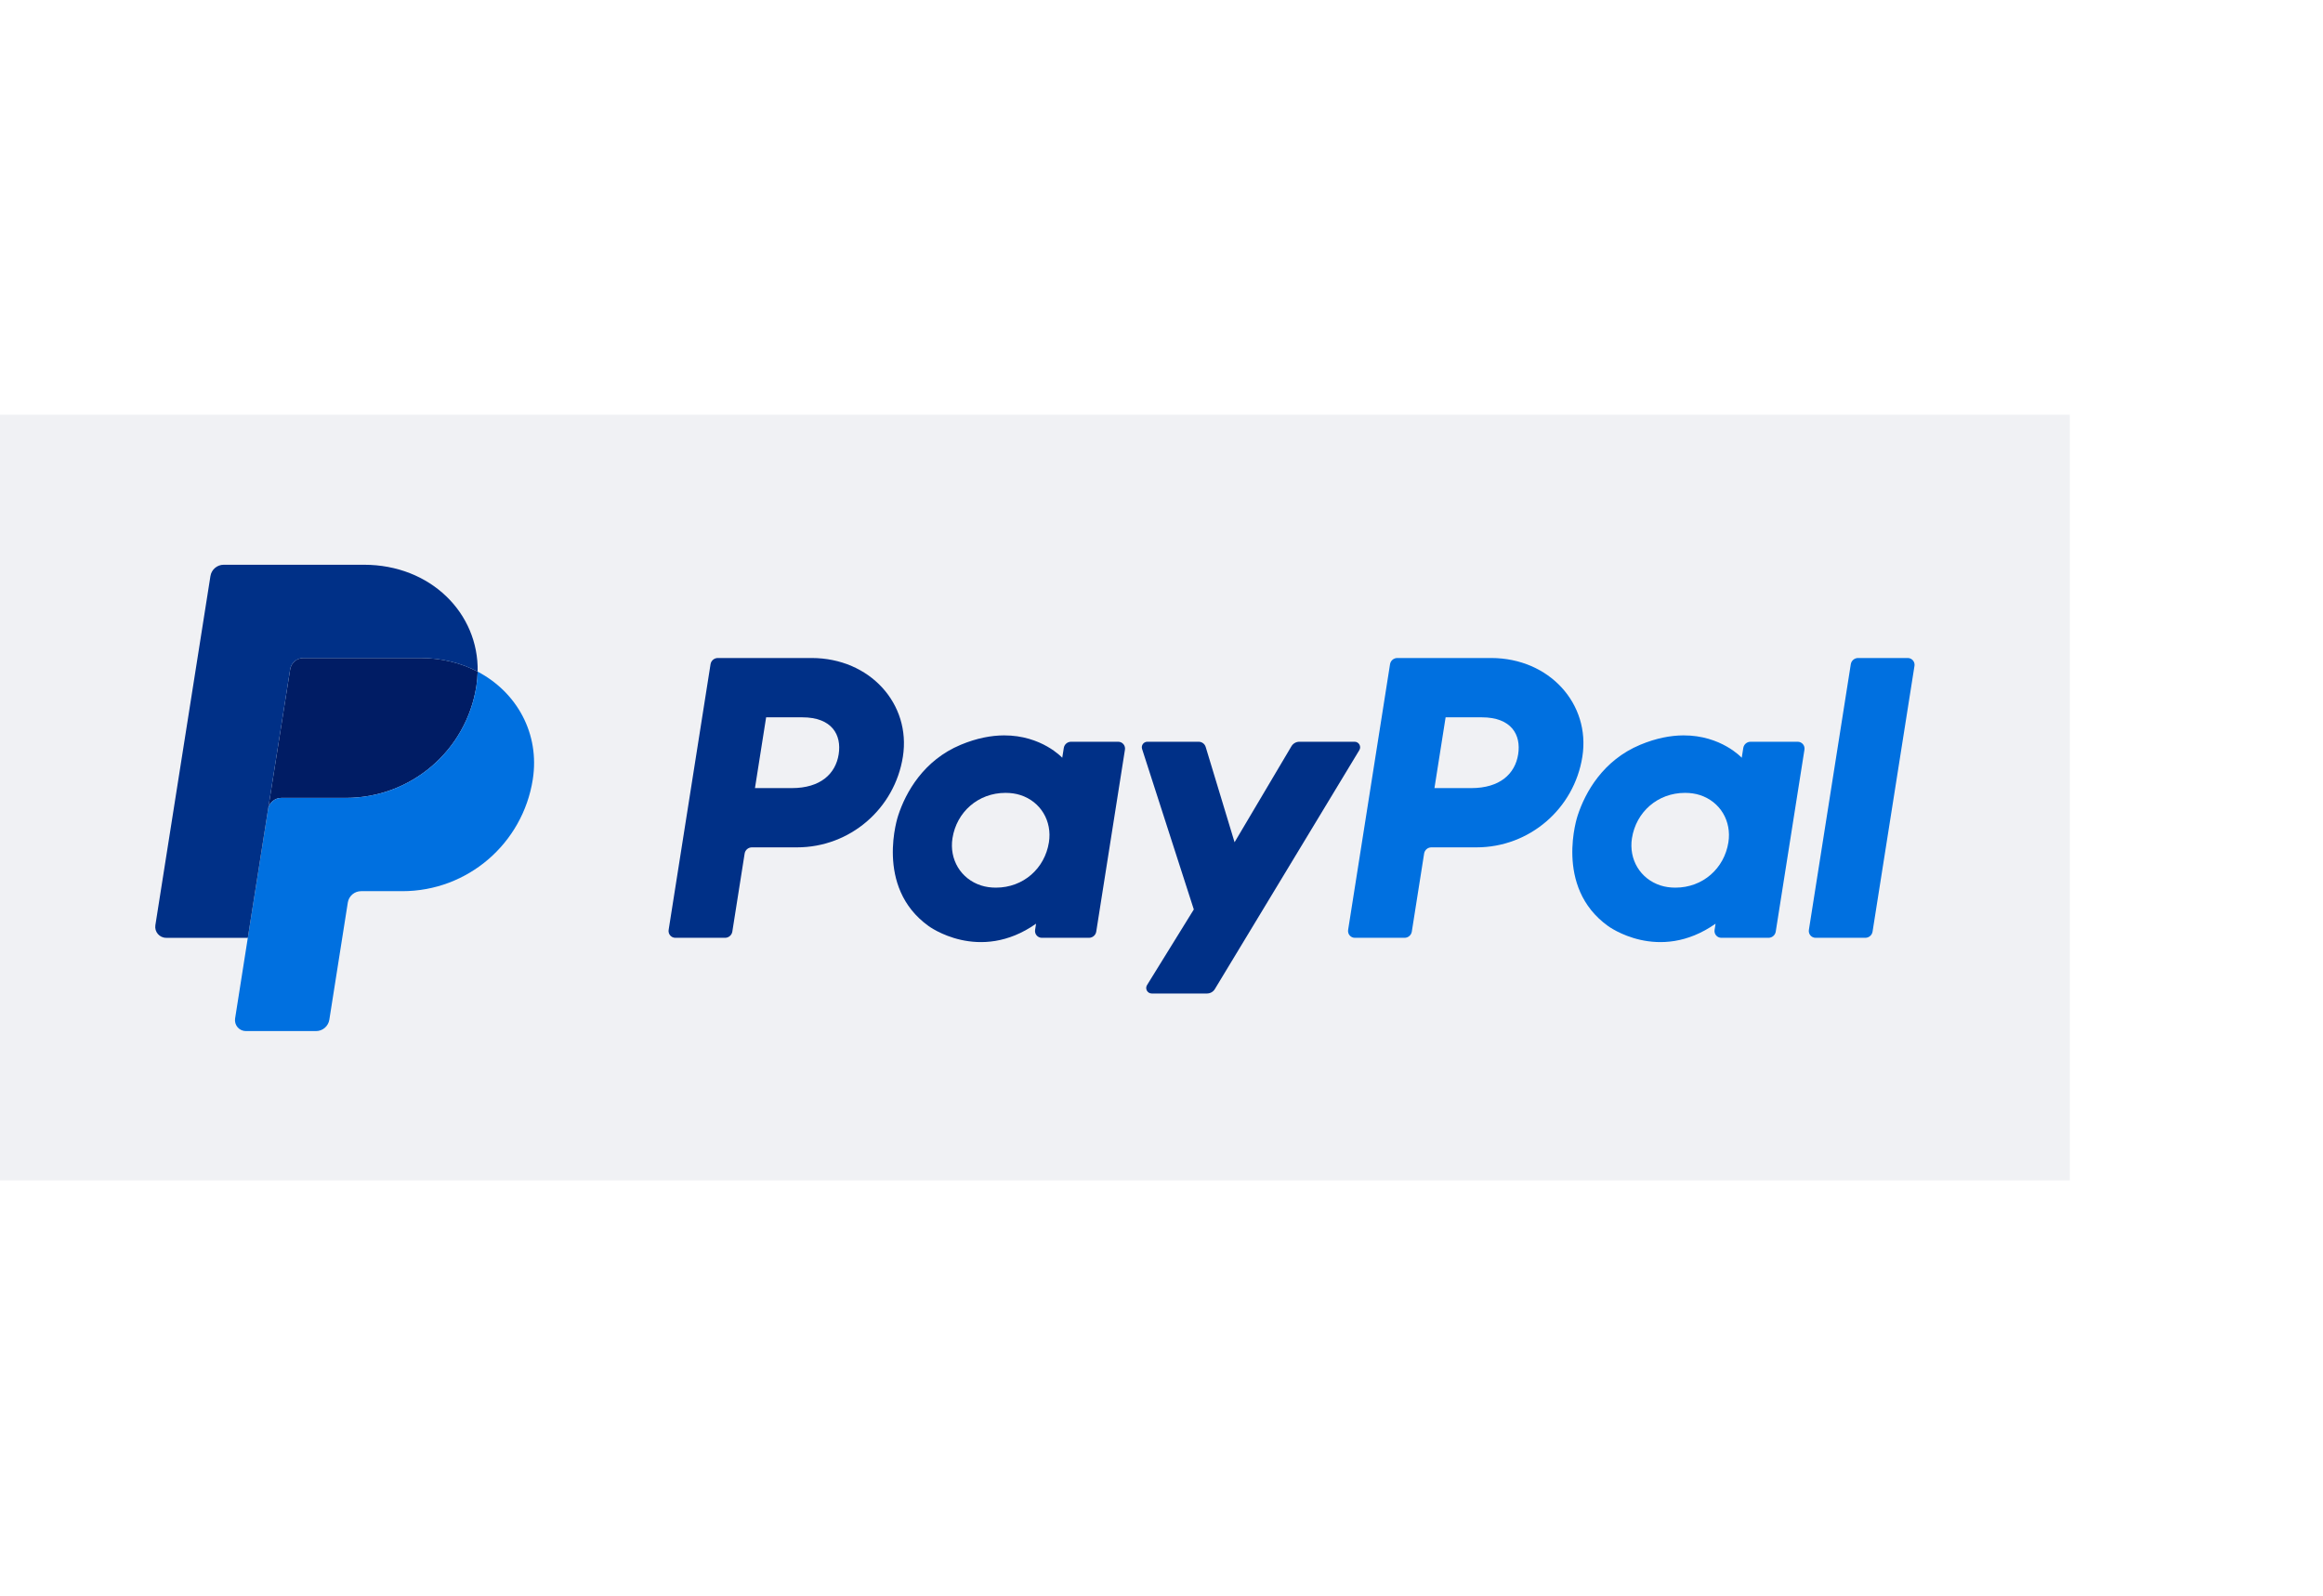
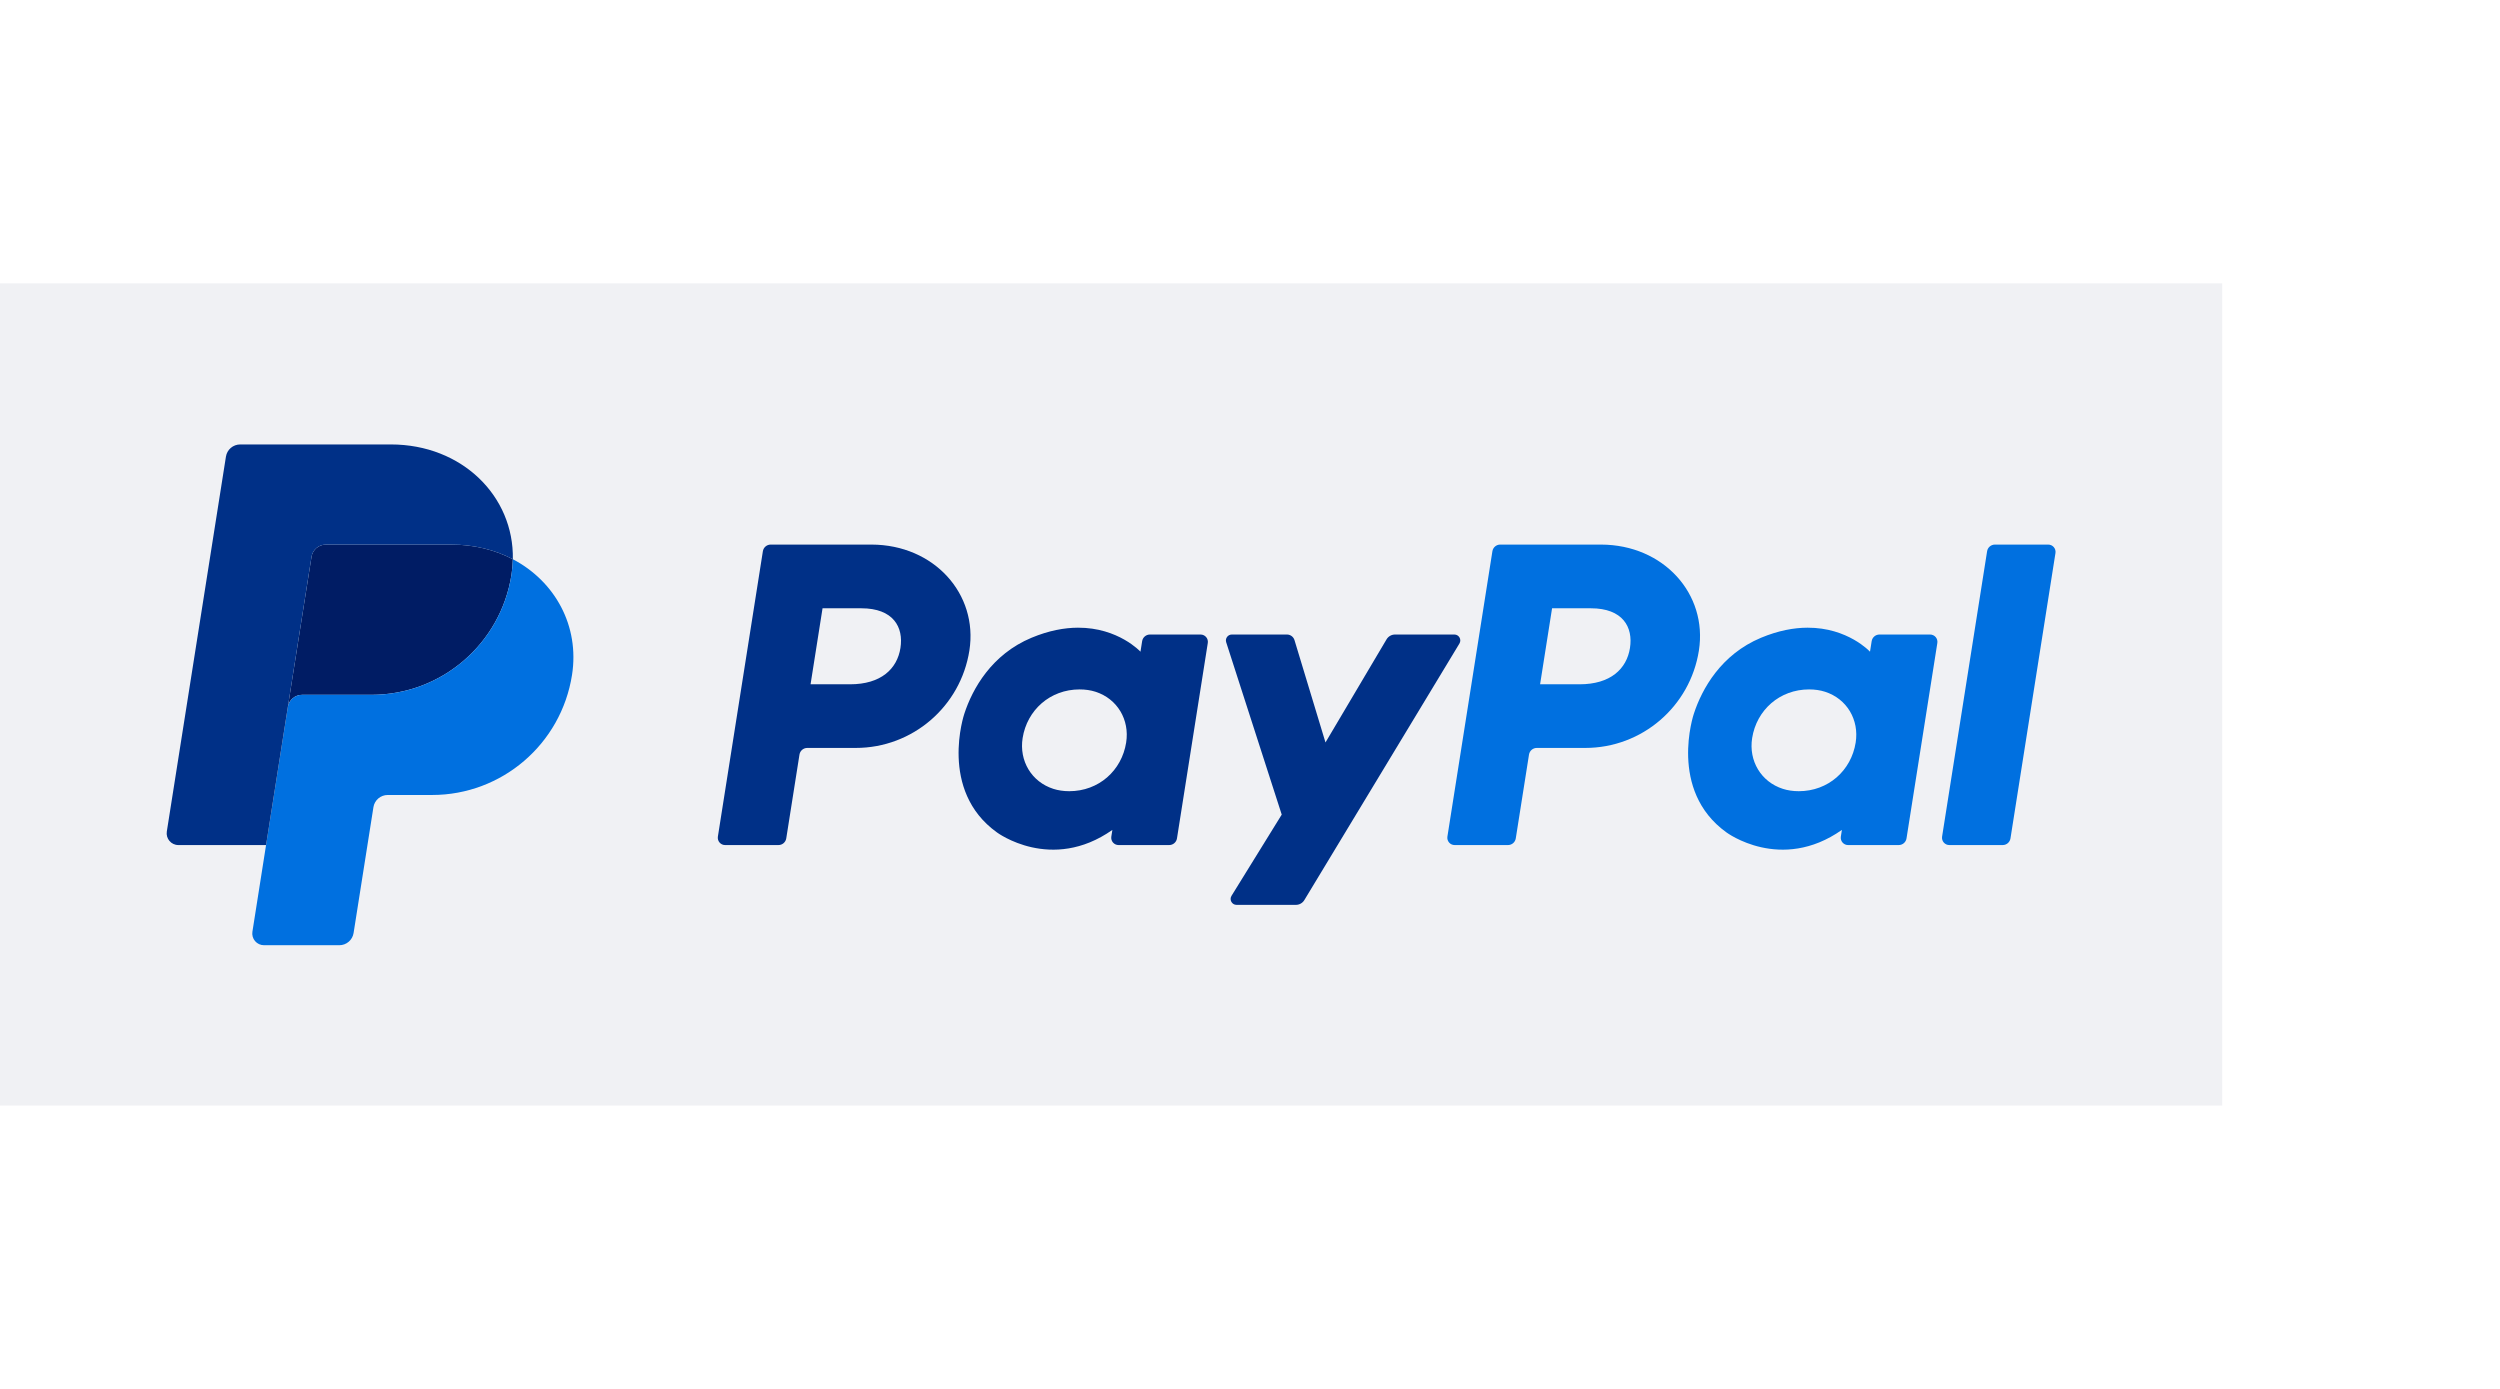
- <svg xmlns="http://www.w3.org/2000/svg" width="364" height="250" viewBox="0 0 364 250" fill="none">
-   <path d="M324.324 65H0V185H324.324V65Z" fill="#F0F1F4" />
-   <path d="M112.476 103.129C111.909 103.129 111.427 103.541 111.338 104.102L104.771 145.75C104.747 145.902 104.757 146.058 104.798 146.206C104.84 146.354 104.914 146.491 105.014 146.608C105.114 146.726 105.238 146.819 105.378 146.884C105.518 146.948 105.671 146.982 105.825 146.982H113.612C114.179 146.982 114.662 146.569 114.751 146.009L116.68 133.779C116.767 133.218 117.251 132.806 117.818 132.806H124.899C133.172 132.806 140.196 126.769 141.478 118.589C142.772 110.34 136.327 103.147 127.194 103.129H112.476ZM120.047 112.426H125.713C130.377 112.426 131.896 115.179 131.415 118.222C130.935 121.272 128.577 123.519 124.065 123.519H118.298L120.047 112.426ZM157.319 115.257C155.352 115.265 153.089 115.668 150.549 116.726C144.722 119.155 141.923 124.175 140.734 127.835C140.734 127.835 136.952 139 145.498 145.135C145.498 145.135 153.424 151.04 162.346 144.771L162.192 145.75C162.169 145.902 162.178 146.058 162.22 146.205C162.261 146.354 162.335 146.491 162.435 146.607C162.534 146.725 162.658 146.819 162.799 146.883C162.938 146.948 163.09 146.981 163.244 146.982H170.638C171.205 146.982 171.687 146.569 171.775 146.009L176.273 117.488C176.297 117.335 176.288 117.18 176.246 117.032C176.205 116.884 176.131 116.746 176.031 116.629C175.931 116.512 175.807 116.418 175.667 116.353C175.528 116.289 175.375 116.255 175.221 116.255H167.827C167.261 116.255 166.777 116.667 166.69 117.228L166.448 118.762C166.448 118.762 163.219 115.235 157.319 115.257ZM157.561 124.266C158.41 124.266 159.186 124.383 159.883 124.607C163.073 125.631 164.882 128.696 164.359 132.018C163.712 136.108 160.358 139.12 156.056 139.12C155.208 139.12 154.432 139.004 153.734 138.78C150.545 137.756 148.725 134.691 149.248 131.369C149.894 127.278 153.259 124.266 157.561 124.266Z" fill="#003087" />
-   <path d="M218.947 103.129C218.381 103.129 217.898 103.541 217.81 104.102L211.242 145.75C211.219 145.902 211.228 146.058 211.27 146.206C211.312 146.354 211.385 146.491 211.485 146.608C211.585 146.726 211.71 146.819 211.849 146.884C211.99 146.948 212.141 146.982 212.295 146.982H220.084C220.651 146.982 221.133 146.569 221.222 146.009L223.151 133.779C223.239 133.218 223.721 132.806 224.289 132.806H231.37C239.643 132.806 246.666 126.769 247.948 118.589C249.242 110.34 242.799 103.147 233.664 103.129H218.947ZM226.519 112.426H232.184C236.848 112.426 238.367 115.179 237.887 118.222C237.407 121.272 235.048 123.519 230.535 123.519H224.77L226.519 112.426ZM263.789 115.257C261.823 115.265 259.56 115.668 257.019 116.726C251.192 119.155 248.393 124.175 247.205 127.835C247.205 127.835 243.424 139 251.97 145.135C251.97 145.135 259.894 151.04 268.817 144.771L268.664 145.75C268.639 145.902 268.649 146.058 268.691 146.206C268.733 146.354 268.806 146.491 268.907 146.608C269.007 146.726 269.131 146.819 269.271 146.884C269.411 146.948 269.563 146.982 269.717 146.982H277.11C277.677 146.982 278.159 146.569 278.248 146.009L282.747 117.488C282.771 117.335 282.761 117.18 282.72 117.031C282.678 116.883 282.604 116.746 282.504 116.628C282.404 116.511 282.28 116.417 282.139 116.353C282 116.288 281.848 116.255 281.694 116.255H274.3C273.732 116.255 273.25 116.667 273.161 117.228L272.92 118.762C272.92 118.762 269.69 115.235 263.789 115.257ZM264.031 124.266C264.88 124.266 265.656 124.383 266.354 124.607C269.543 125.631 271.352 128.696 270.829 132.018C270.183 136.108 266.829 139.12 262.527 139.12C261.679 139.12 260.902 139.004 260.205 138.78C257.015 137.756 255.195 134.691 255.718 131.369C256.364 127.278 259.729 124.266 264.031 124.266Z" fill="#0070E0" />
-   <path d="M179.781 116.255C179.195 116.255 178.778 116.827 178.957 117.384L187.063 142.538L179.734 154.391C179.378 154.967 179.792 155.71 180.468 155.71H189.131C189.379 155.71 189.622 155.645 189.838 155.524C190.053 155.402 190.234 155.227 190.362 155.015L213.001 117.565C213.348 116.99 212.933 116.254 212.261 116.254H203.599C203.349 116.254 203.102 116.319 202.886 116.444C202.669 116.568 202.487 116.746 202.36 116.961L193.449 132.005L188.925 117.073C188.778 116.587 188.329 116.254 187.823 116.254L179.781 116.255Z" fill="#003087" />
-   <path d="M291.148 103.129C290.581 103.129 290.098 103.541 290.009 104.102L283.44 145.749C283.416 145.9 283.425 146.056 283.468 146.204C283.509 146.353 283.583 146.491 283.682 146.608C283.783 146.725 283.907 146.819 284.047 146.884C284.187 146.948 284.339 146.982 284.493 146.982H292.282C292.849 146.982 293.331 146.569 293.42 146.009L299.987 104.36C300.011 104.208 300.002 104.053 299.96 103.905C299.918 103.757 299.844 103.62 299.745 103.503C299.645 103.386 299.521 103.292 299.381 103.227C299.241 103.163 299.089 103.129 298.935 103.129H291.148Z" fill="#0070E0" />
-   <path d="M47.546 103.129C47.044 103.129 46.559 103.309 46.178 103.635C45.797 103.961 45.544 104.412 45.465 104.907L42.008 126.833C42.169 125.809 43.052 125.055 44.089 125.055H54.219C64.415 125.055 73.066 117.618 74.647 107.538C74.764 106.786 74.831 106.026 74.846 105.265C72.255 103.906 69.212 103.129 65.876 103.129H47.546Z" fill="#001C64" />
-   <path d="M74.846 105.266C74.831 106.027 74.764 106.787 74.647 107.539C73.066 117.618 64.414 125.056 54.219 125.056H44.089C43.053 125.056 42.17 125.809 42.009 126.834L38.83 146.983L36.839 159.622C36.8 159.866 36.815 160.116 36.882 160.354C36.949 160.592 37.066 160.813 37.227 161.001C37.388 161.189 37.587 161.34 37.812 161.444C38.036 161.546 38.281 161.6 38.528 161.6H49.523C50.025 161.6 50.51 161.421 50.892 161.094C51.273 160.768 51.526 160.317 51.604 159.822L54.5 141.452C54.579 140.956 54.832 140.504 55.213 140.178C55.595 139.852 56.081 139.673 56.583 139.673H63.056C73.252 139.673 81.903 132.236 83.484 122.157C84.606 115.004 81.003 108.494 74.846 105.266Z" fill="#0070E0" />
-   <path d="M35.055 88.513C34.018 88.513 33.135 89.267 32.974 90.29L24.346 145.004C24.182 146.043 24.985 146.983 26.036 146.983H38.832L42.009 126.834L45.466 104.908C45.544 104.413 45.797 103.961 46.178 103.635C46.559 103.31 47.044 103.13 47.546 103.13H65.877C69.213 103.13 72.255 103.908 74.846 105.266C75.024 96.089 67.452 88.513 57.042 88.513H35.055Z" fill="#003087" />
+ <svg xmlns="http://www.w3.org/2000/svg" width="450" height="250" viewBox="0 0 450 250" fill="none">
+   <rect y="51" width="400" height="148" fill="#F0F1F4" />
+   <path d="M138.721 98.025C138.021 98.025 137.427 98.534 137.317 99.225L129.217 150.592C129.188 150.779 129.2 150.971 129.251 151.154C129.303 151.336 129.394 151.506 129.517 151.65C129.641 151.795 129.794 151.91 129.966 151.99C130.139 152.069 130.327 152.111 130.517 152.111H140.122C140.821 152.111 141.416 151.602 141.526 150.911L143.905 135.827C144.013 135.136 144.609 134.627 145.309 134.627H154.042C164.246 134.627 172.908 127.182 174.49 117.093C176.085 106.919 168.137 98.048 156.872 98.025H138.721ZM148.058 109.492H155.046C160.798 109.492 162.672 112.887 162.079 116.64C161.487 120.402 158.578 123.173 153.013 123.173H145.901L148.058 109.492ZM194.027 112.984C191.601 112.993 188.81 113.49 185.677 114.795C178.49 117.791 175.038 123.982 173.572 128.496C173.572 128.496 168.907 142.267 179.447 149.833C179.447 149.833 189.223 157.116 200.227 149.384L200.037 150.592C200.008 150.779 200.019 150.971 200.071 151.153C200.122 151.336 200.213 151.505 200.336 151.649C200.459 151.794 200.612 151.91 200.785 151.989C200.957 152.069 201.144 152.11 201.334 152.111H210.453C211.153 152.111 211.747 151.602 211.856 150.911L217.403 115.735C217.433 115.547 217.422 115.355 217.37 115.173C217.319 114.99 217.228 114.82 217.105 114.676C216.982 114.531 216.829 114.415 216.656 114.335C216.484 114.256 216.296 114.214 216.106 114.214H206.987C206.288 114.214 205.692 114.723 205.584 115.414L205.286 117.307C205.286 117.307 201.304 112.957 194.027 112.984ZM194.325 124.095C195.372 124.095 196.33 124.239 197.189 124.515C201.123 125.778 203.354 129.558 202.709 133.655C201.912 138.7 197.775 142.415 192.469 142.415C191.423 142.415 190.466 142.271 189.605 141.995C185.672 140.732 183.427 136.952 184.072 132.855C184.869 127.81 189.019 124.095 194.325 124.095Z" fill="#003087" />
+   <path d="M270.035 98.025C269.336 98.025 268.741 98.534 268.632 99.225L260.532 150.592C260.503 150.779 260.514 150.971 260.566 151.154C260.618 151.336 260.708 151.506 260.832 151.65C260.955 151.795 261.109 151.91 261.281 151.99C261.454 152.069 261.641 152.111 261.831 152.111H271.437C272.136 152.111 272.731 151.602 272.84 150.911L275.22 135.827C275.328 135.136 275.923 134.627 276.623 134.627H285.356C295.56 134.627 304.221 127.182 305.803 117.093C307.399 106.919 299.452 98.048 288.186 98.025H270.035ZM279.373 109.492H286.36C292.113 109.492 293.986 112.887 293.394 116.64C292.802 120.402 289.893 123.173 284.327 123.173H277.216L279.373 109.492ZM325.34 112.984C322.915 112.993 320.124 113.49 316.99 114.795C309.803 117.791 306.352 123.982 304.886 128.496C304.886 128.496 300.223 142.267 310.763 149.833C310.763 149.833 320.536 157.116 331.541 149.384L331.352 150.592C331.322 150.779 331.334 150.971 331.386 151.154C331.437 151.336 331.528 151.506 331.652 151.65C331.775 151.795 331.928 151.91 332.101 151.99C332.273 152.069 332.461 152.111 332.651 152.111H341.769C342.468 152.111 343.063 151.602 343.172 150.911L348.721 115.735C348.751 115.547 348.739 115.355 348.688 115.172C348.636 114.989 348.545 114.82 348.422 114.675C348.298 114.53 348.145 114.414 347.972 114.335C347.8 114.255 347.612 114.214 347.422 114.214H338.303C337.603 114.214 337.008 114.723 336.899 115.414L336.601 117.307C336.601 117.307 332.618 112.957 325.34 112.984ZM325.638 124.095C326.685 124.095 327.643 124.239 328.503 124.515C332.437 125.778 334.668 129.558 334.022 133.655C333.226 138.7 329.089 142.415 323.783 142.415C322.737 142.415 321.779 142.271 320.919 141.995C316.985 140.732 314.741 136.952 315.386 132.855C316.182 127.81 320.333 124.095 325.638 124.095Z" fill="#0070E0" />
+   <path d="M221.73 114.214C221.007 114.214 220.493 114.92 220.714 115.607L230.711 146.63L221.672 161.249C221.233 161.959 221.743 162.876 222.577 162.876H233.261C233.567 162.876 233.867 162.796 234.133 162.646C234.399 162.496 234.622 162.28 234.78 162.018L262.701 115.83C263.129 115.121 262.617 114.213 261.788 114.213H251.105C250.797 114.213 250.493 114.294 250.226 114.447C249.958 114.6 249.734 114.82 249.577 115.085L238.587 133.64L233.008 115.223C232.826 114.624 232.273 114.213 231.648 114.213L221.73 114.214Z" fill="#003087" />
+   <path d="M359.082 98.025C358.383 98.025 357.788 98.534 357.678 99.225L349.576 150.59C349.547 150.777 349.558 150.969 349.61 151.152C349.661 151.335 349.752 151.505 349.875 151.65C349.999 151.794 350.152 151.91 350.325 151.99C350.497 152.069 350.685 152.111 350.875 152.111H360.481C361.18 152.111 361.775 151.602 361.885 150.911L369.984 99.544C370.014 99.357 370.002 99.165 369.951 98.983C369.899 98.8 369.808 98.631 369.685 98.487C369.562 98.342 369.409 98.226 369.237 98.147C369.064 98.067 368.877 98.026 368.687 98.025H359.082Z" fill="#0070E0" />
+   <path d="M58.64 98.025C58.021 98.026 57.423 98.247 56.953 98.649C56.482 99.051 56.171 99.608 56.074 100.219L51.81 127.261C52.009 125.998 53.097 125.068 54.376 125.068H66.87C79.445 125.068 90.114 115.895 92.064 103.464C92.209 102.536 92.291 101.599 92.31 100.66C89.115 98.984 85.361 98.025 81.248 98.025H58.64Z" fill="#001C64" />
+   <path d="M92.31 100.661C92.292 101.6 92.21 102.537 92.064 103.465C90.115 115.896 79.444 125.069 66.871 125.069H54.377C53.099 125.069 52.009 125.998 51.811 127.262L47.89 152.112L45.435 167.701C45.387 168.002 45.405 168.31 45.487 168.603C45.57 168.897 45.715 169.169 45.913 169.401C46.111 169.633 46.358 169.819 46.635 169.947C46.911 170.074 47.213 170.14 47.518 170.14H61.079C61.698 170.14 62.296 169.919 62.766 169.516C63.237 169.114 63.548 168.558 63.645 167.947L67.217 145.291C67.314 144.679 67.626 144.122 68.096 143.72C68.567 143.318 69.166 143.097 69.785 143.097H77.769C90.344 143.097 101.014 133.924 102.963 121.494C104.348 112.671 99.904 104.642 92.31 100.661Z" fill="#0070E0" />
+   <path d="M43.234 80C41.956 80 40.867 80.93 40.668 82.192L30.026 149.672C29.824 150.953 30.814 152.112 32.111 152.112H47.892L51.811 127.262L56.074 100.22C56.171 99.609 56.483 99.052 56.953 98.65C57.423 98.248 58.022 98.027 58.64 98.027H81.248C85.362 98.027 89.115 98.986 92.311 100.661C92.529 89.344 83.191 80 70.351 80H43.234Z" fill="#003087" />
</svg>
